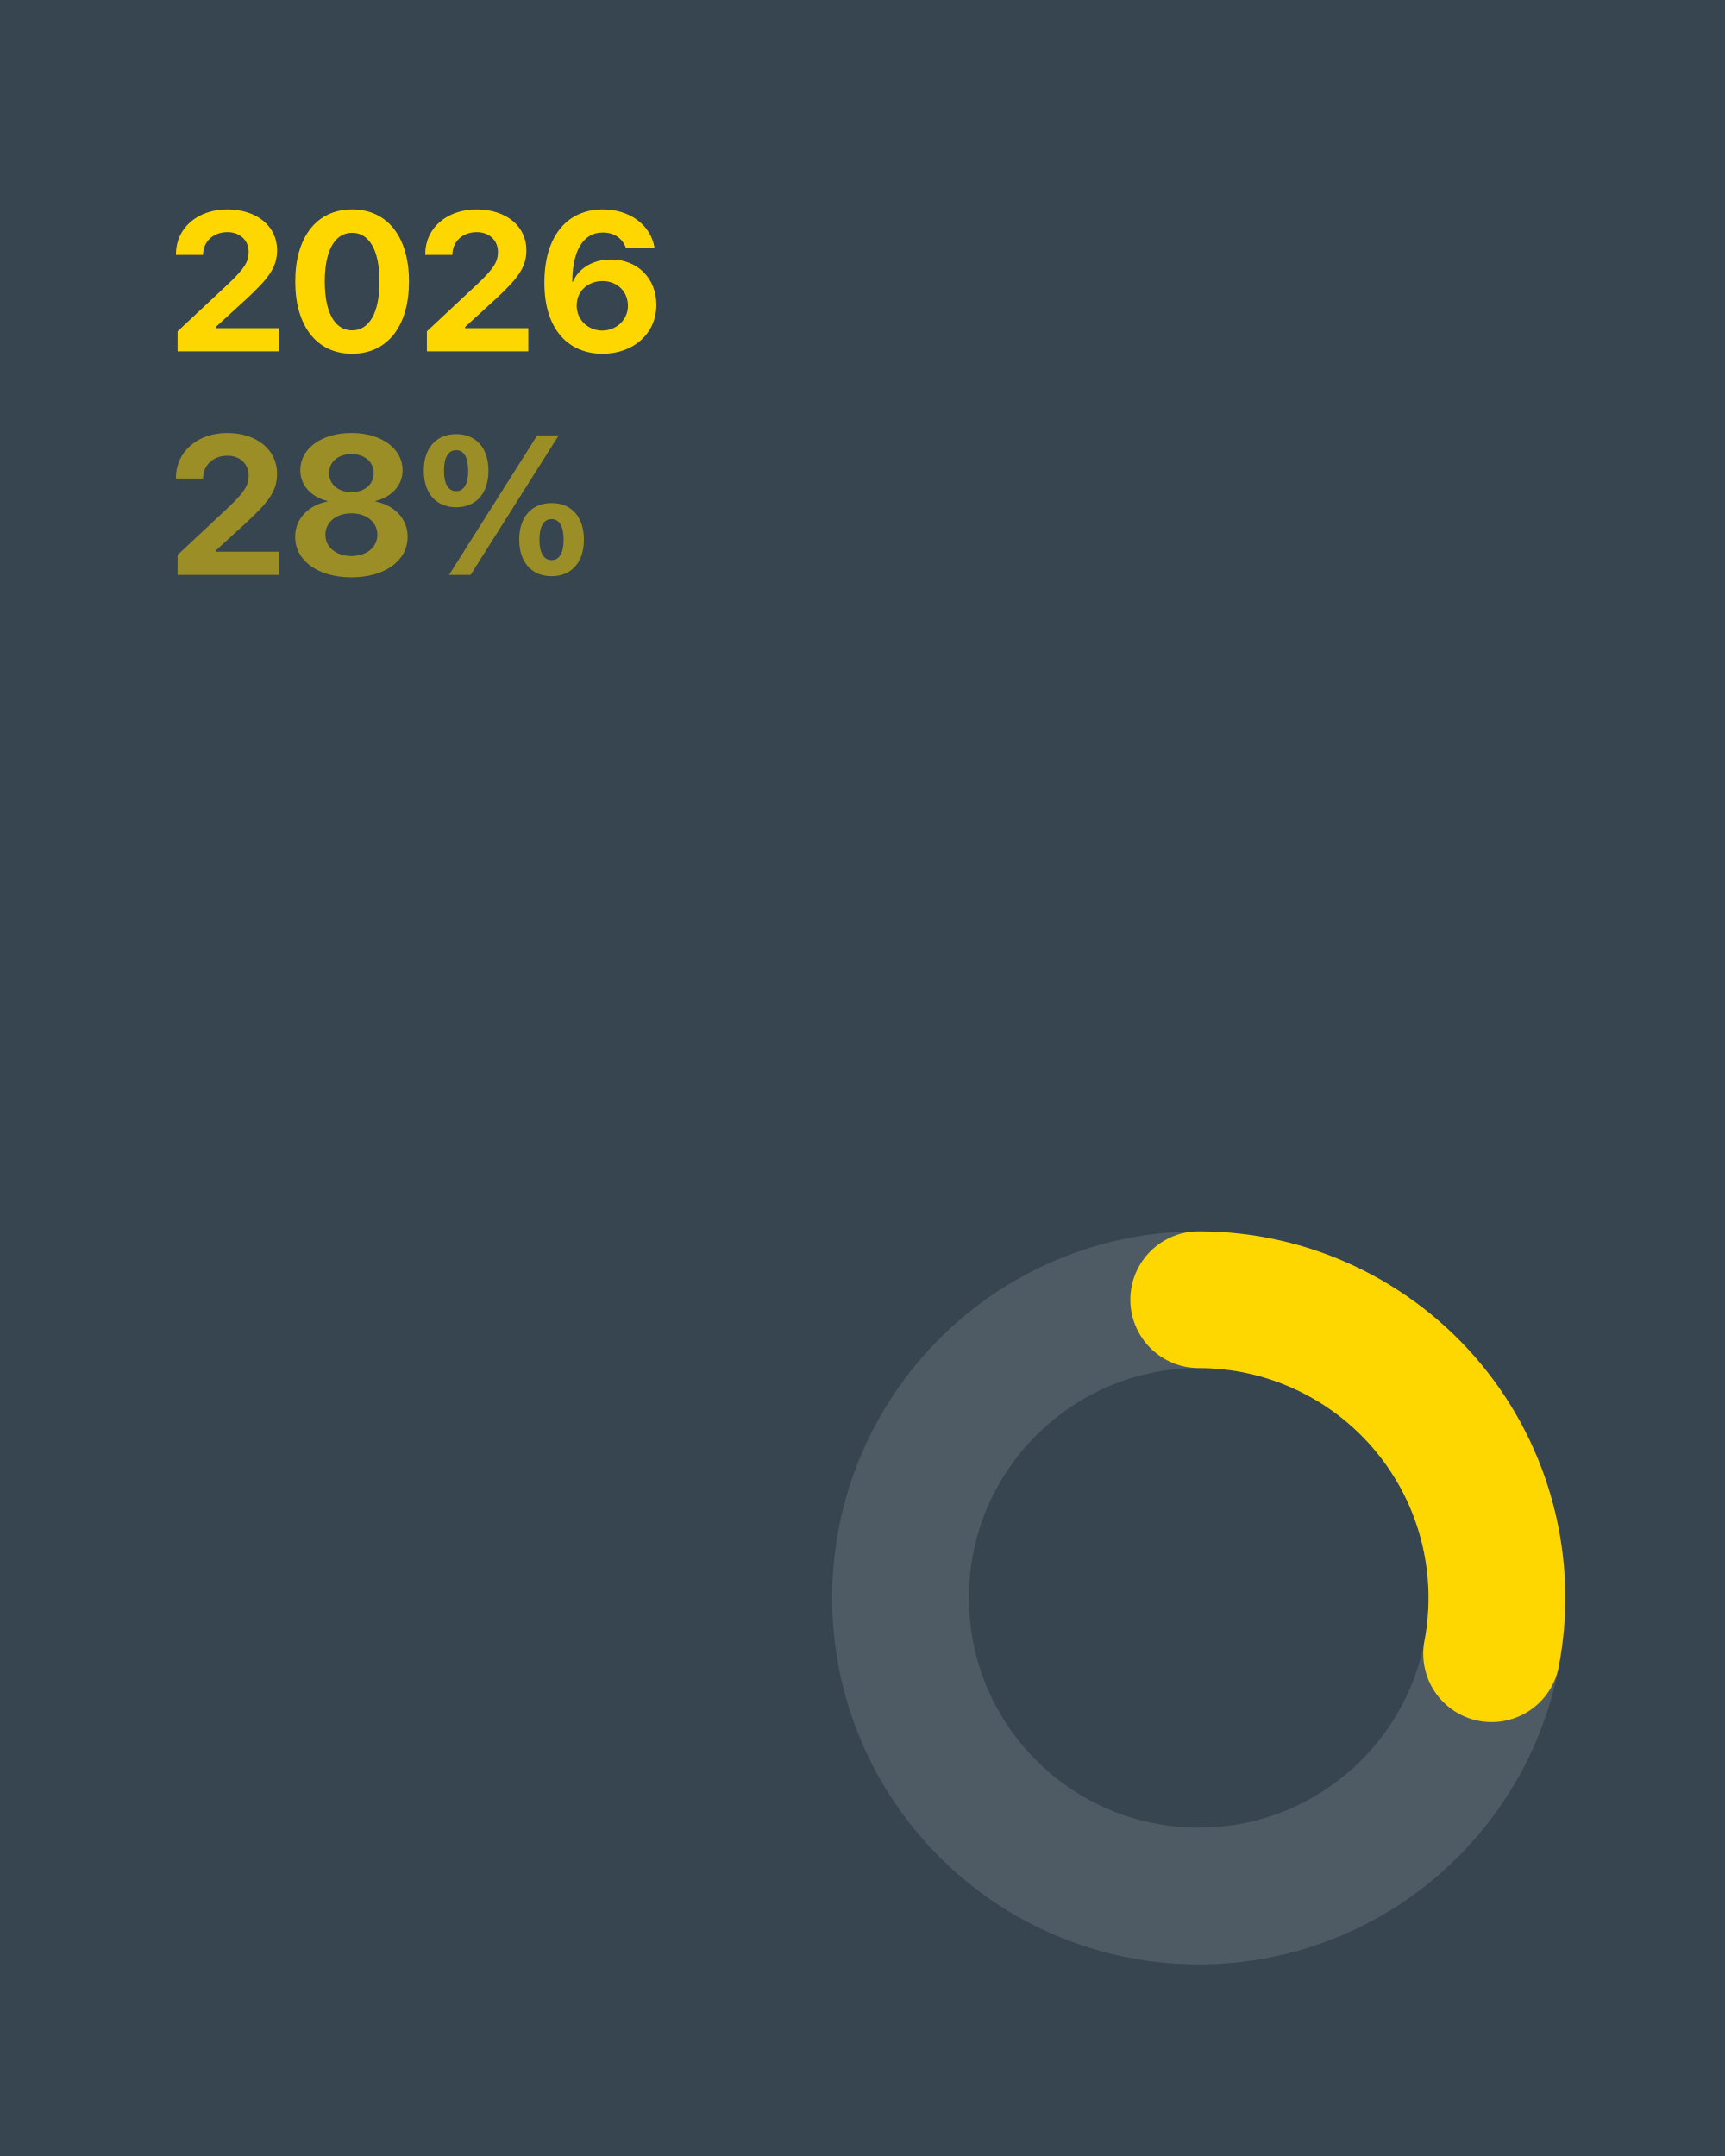
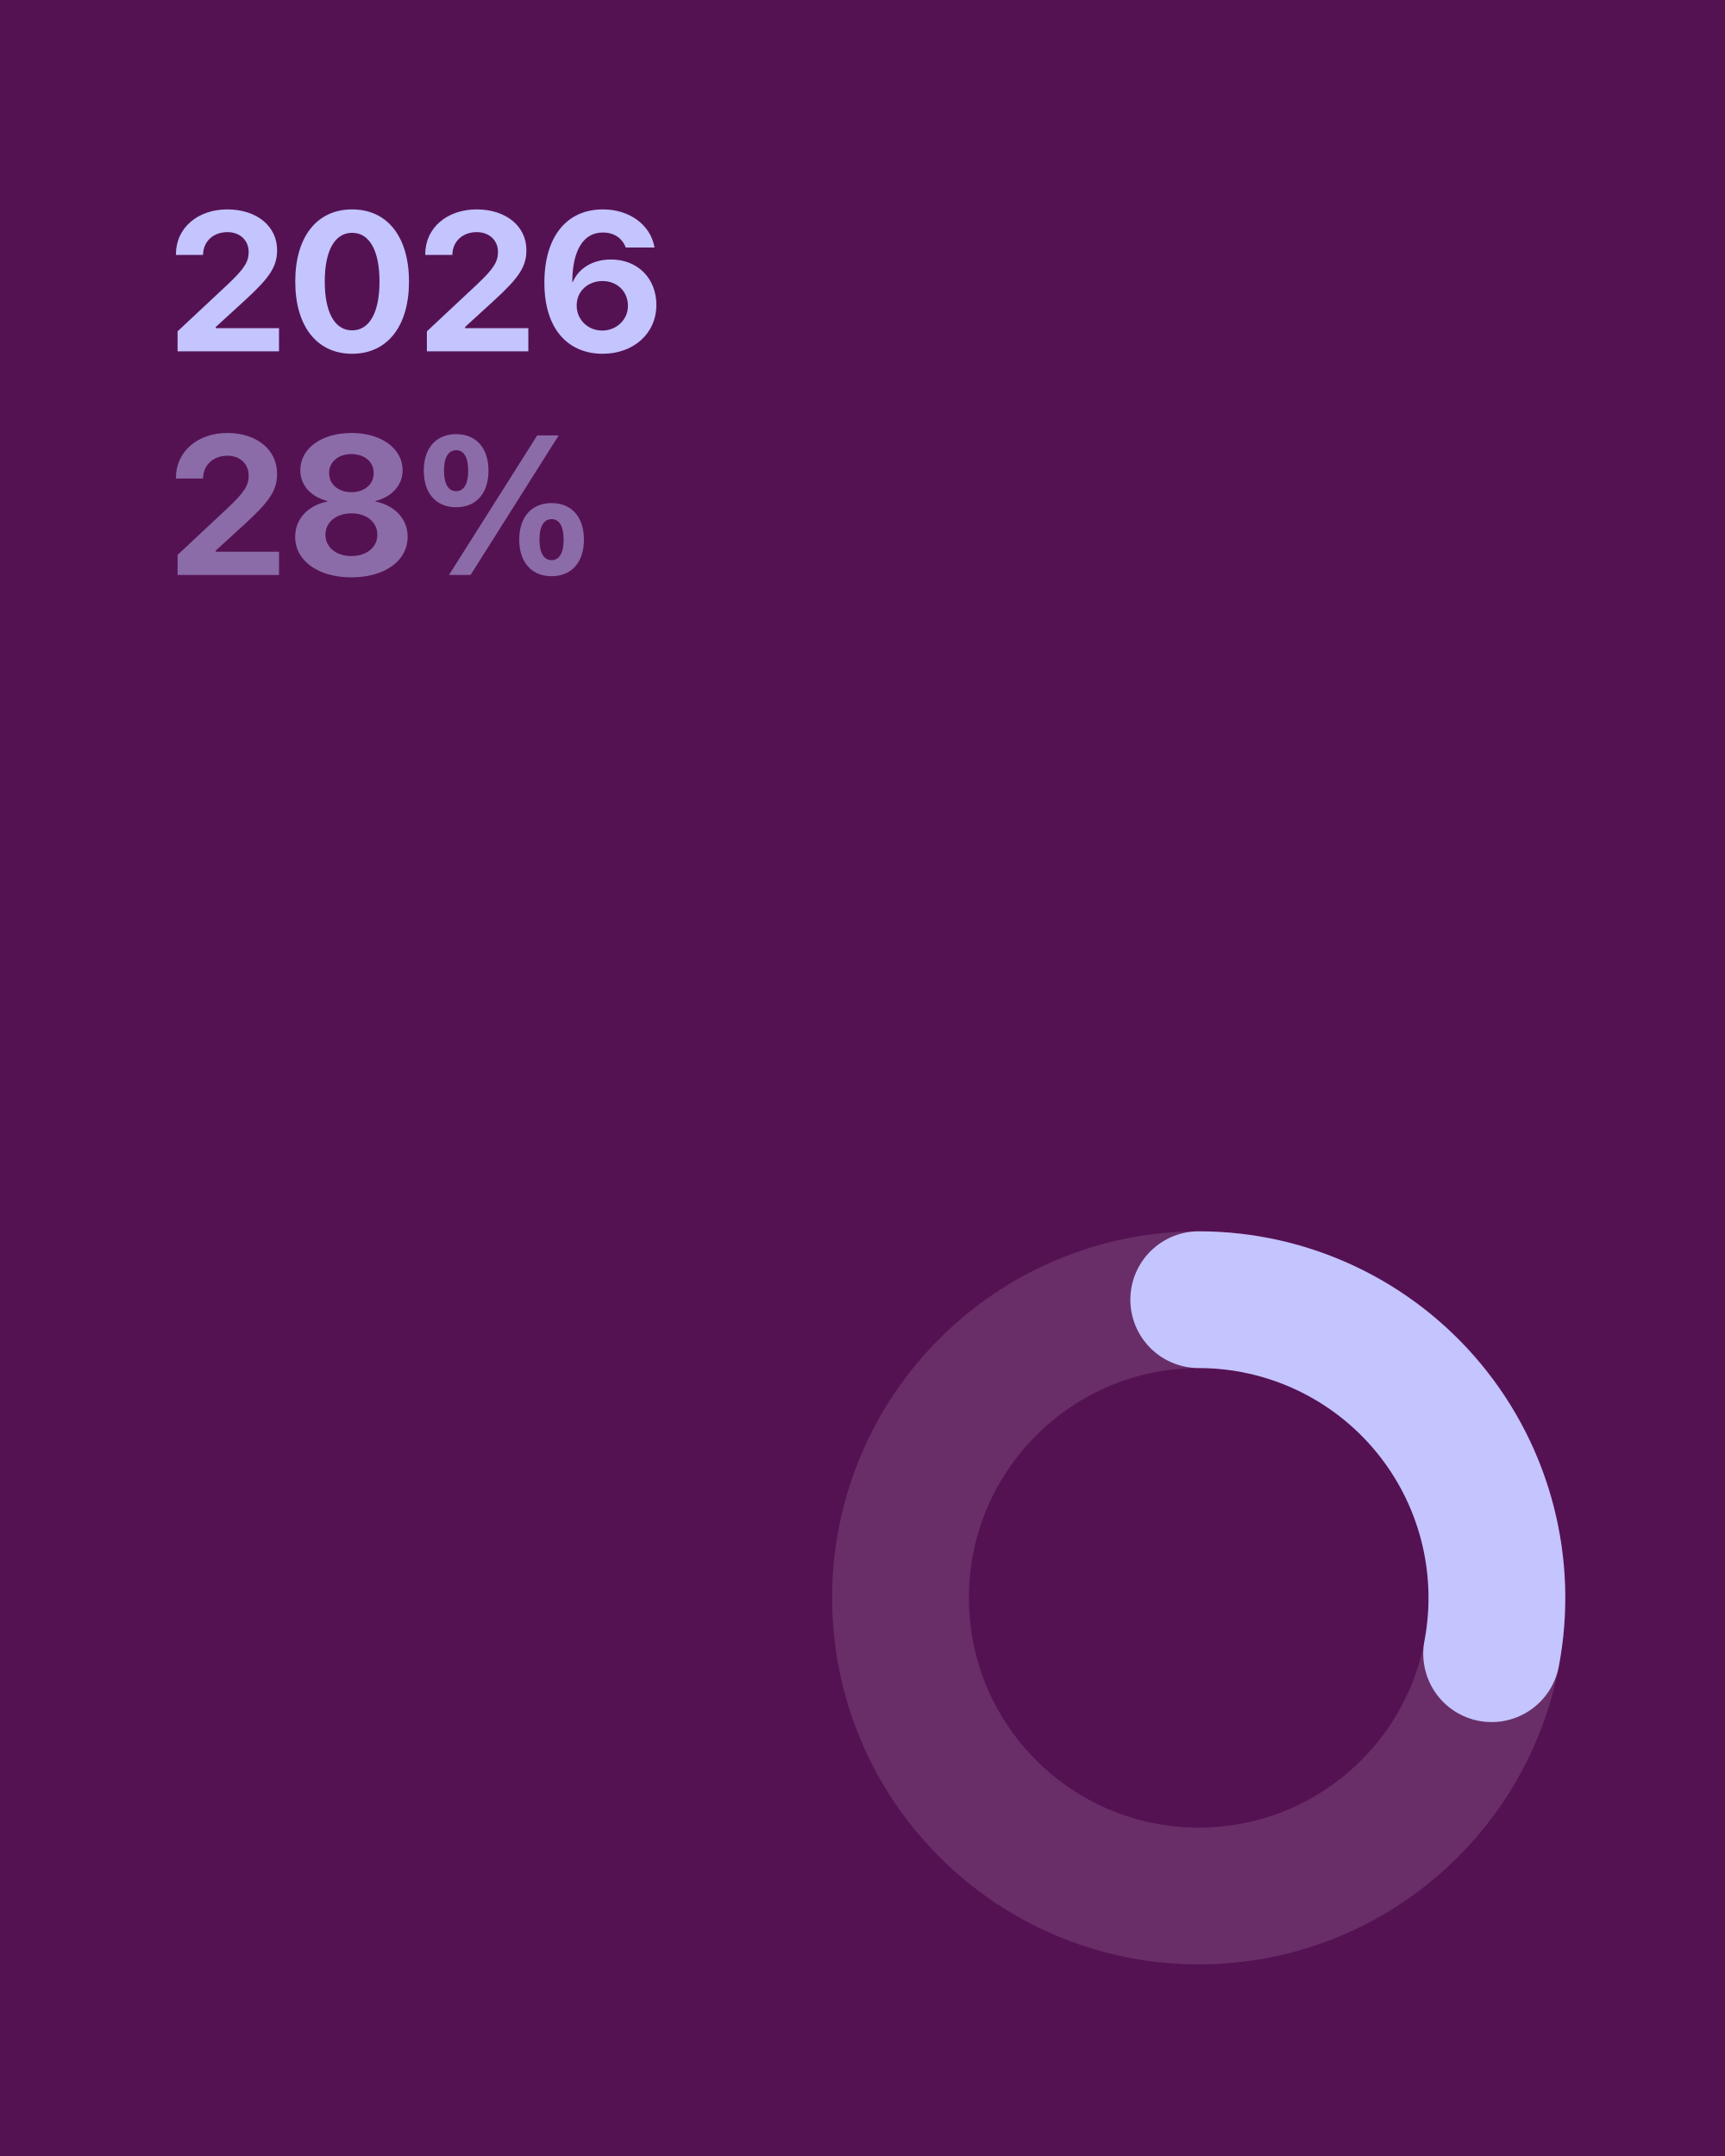
<svg xmlns="http://www.w3.org/2000/svg" viewBox="0 0 1080 1350" width="1080" height="1350">
-   <rect width="1080" height="1350" fill="#36454F" />
+   <rect width="1080" height="1350" fill="#551253" />
  <circle opacity="0.12" cx="750.5" cy="1000.5" r="186.692" fill="none" stroke="#FFFFFF" stroke-width="85.617" />
-   <path d="M750.5 813.808 A186.692 186.692 0 0 1 933.885 1035.483" fill="none" stroke="#FFD700" stroke-width="85.617" stroke-linecap="round" stroke-linejoin="round" />
-   <path d="M111.18 220L174.69 220L174.69 205.47L135.09 205.47L135.09 204.74L153.38 188.03C168.45 174.17 173.48 167.26 173.48 156.67L173.48 156.55C173.48 141.65 160.76 131.12 142.30 131.12C123.83 131.12 110.15 142.68 110.15 159.15L110.15 159.63L127.10 159.63L127.16 159.09C127.40 151.22 133.46 145.35 142.42 145.35C150.17 145.35 155.62 150.43 155.68 157.58L155.68 157.70C155.68 163.75 153.32 168.05 142.05 178.59L111.18 207.47ZM220.46 221.51C242.62 221.51 256.06 204.14 256.06 176.35L256.06 176.22C256.06 148.43 242.62 131.12 220.46 131.12C198.30 131.12 184.86 148.43 184.86 176.22L184.86 176.35C184.86 204.14 198.30 221.51 220.46 221.51ZM220.46 206.86C209.56 206.86 203.33 195.54 203.33 176.35L203.33 176.22C203.33 157.03 209.56 145.77 220.46 145.77C231.36 145.77 237.60 157.03 237.60 176.22L237.60 176.35C237.60 195.54 231.36 206.86 220.46 206.86ZM267.27 220L330.78 220L330.78 205.47L291.18 205.47L291.18 204.74L309.47 188.03C324.54 174.17 329.57 167.26 329.57 156.67L329.57 156.55C329.57 141.65 316.85 131.12 298.39 131.12C279.92 131.12 266.24 142.68 266.24 159.15L266.24 159.63L283.19 159.63L283.25 159.09C283.49 151.22 289.55 145.35 298.51 145.35C306.26 145.35 311.71 150.43 311.77 157.58L311.77 157.70C311.77 163.75 309.41 168.05 298.14 178.59L267.27 207.47ZM377.28 221.51C396.71 221.51 410.94 208.80 410.94 190.94L410.94 190.82C410.94 174.47 399.38 162.48 382.49 162.48C370.68 162.48 362.08 168.41 358.63 176.53L358.27 176.53C358.27 175.62 358.33 174.41 358.39 173.20C359.05 157.76 364.63 145.59 377.40 145.59C384.54 145.59 389.39 149.16 391.57 154.43L391.75 154.97L409.79 154.97L409.67 154.37C407.07 140.87 394.35 131.12 377.46 131.12C354.70 131.12 340.83 148.31 340.83 176.95L340.83 177.07C340.83 206.68 356.21 221.51 377.28 221.51ZM361.05 191.36L361.05 191.24C361.05 182.34 368.08 175.98 377.22 175.98C386.30 175.98 393.14 182.40 393.14 191.48L393.14 191.60C393.14 200.20 385.94 206.98 377.04 206.98C368.08 206.98 361.05 200.14 361.05 191.36Z" fill="#FFD700" />
-   <path d="M111.18 360L174.69 360L174.69 345.47L135.09 345.47L135.09 344.74L153.38 328.03C168.45 314.17 173.48 307.26 173.48 296.67L173.48 296.55C173.48 281.65 160.76 271.12 142.30 271.12C123.83 271.12 110.15 282.68 110.15 299.15L110.15 299.63L127.10 299.63L127.16 299.09C127.40 291.22 133.46 285.35 142.42 285.35C150.17 285.35 155.62 290.43 155.68 297.58L155.68 297.70C155.68 303.75 153.32 308.05 142.05 318.59L111.18 347.47ZM220.04 361.51C240.87 361.51 255.22 351.16 255.22 336.14L255.22 336.02C255.22 324.70 246.80 316.35 235.12 314.04L235.12 313.68C245.17 311.20 252.07 303.87 252.07 294.55L252.07 294.43C252.07 280.93 238.87 271.12 220.04 271.12C201.15 271.12 188.01 280.93 188.01 294.43L188.01 294.55C188.01 303.87 194.85 311.20 204.96 313.68L204.96 314.04C193.22 316.35 184.80 324.70 184.80 336.02L184.80 336.14C184.80 351.16 199.21 361.51 220.04 361.51ZM220.04 308.17C211.80 308.17 206.05 303.27 206.05 296.24L206.05 296.12C206.05 289.16 211.87 284.32 220.04 284.32C228.21 284.32 233.96 289.16 233.96 296.12L233.96 296.24C233.96 303.27 228.27 308.17 220.04 308.17ZM220.04 348.19C210.47 348.19 203.75 342.62 203.75 334.93L203.75 334.81C203.75 327.06 210.41 321.43 220.04 321.43C229.67 321.43 236.27 327.06 236.27 334.81L236.27 334.93C236.27 342.62 229.54 348.19 220.04 348.19ZM285.61 317.62C298.14 317.62 305.83 308.84 305.83 294.73L305.83 294.67C305.83 280.62 298.14 271.84 285.61 271.84C273.02 271.84 265.33 280.62 265.33 294.67L265.33 294.73C265.33 308.84 273.02 317.62 285.61 317.62ZM294.63 360L349.79 272.63L336.35 272.63L281.13 360ZM285.61 307.57C280.71 307.57 277.98 303.03 277.98 294.73L277.98 294.67C277.98 286.44 280.71 281.89 285.61 281.89C290.46 281.89 293.12 286.44 293.12 294.67L293.12 294.73C293.12 303.03 290.46 307.57 285.61 307.57ZM345.37 360.79C357.90 360.79 365.59 352.01 365.59 337.90L365.59 337.84C365.59 323.79 357.90 315.01 345.37 315.01C332.78 315.01 325.09 323.79 325.09 337.84L325.09 337.90C325.09 352.01 332.78 360.79 345.37 360.79ZM345.37 350.74C340.47 350.74 337.74 346.20 337.74 337.90L337.74 337.84C337.74 329.61 340.47 325.06 345.37 325.06C350.21 325.06 352.88 329.61 352.88 337.84L352.88 337.90C352.88 346.20 350.21 350.74 345.37 350.74Z" fill="#FFD700" opacity="0.5" />
+   <path d="M750.5 813.808 A186.692 186.692 0 0 1 933.885 1035.483" fill="none" stroke="#C4C4FF" stroke-width="85.617" stroke-linecap="round" stroke-linejoin="round" />
+   <path d="M111.18 220L174.69 220L174.69 205.47L135.09 205.47L135.09 204.74L153.38 188.03C168.45 174.17 173.48 167.26 173.48 156.67L173.48 156.55C173.48 141.65 160.76 131.12 142.30 131.12C123.83 131.12 110.15 142.68 110.15 159.15L110.15 159.63L127.10 159.63L127.16 159.09C127.40 151.22 133.46 145.35 142.42 145.35C150.17 145.35 155.62 150.43 155.68 157.58L155.68 157.70C155.68 163.75 153.32 168.05 142.05 178.59L111.18 207.47ZM220.46 221.51C242.62 221.51 256.06 204.14 256.06 176.35L256.06 176.22C256.06 148.43 242.62 131.12 220.46 131.12C198.30 131.12 184.86 148.43 184.86 176.22L184.86 176.35C184.86 204.14 198.30 221.51 220.46 221.51ZM220.46 206.86C209.56 206.86 203.33 195.54 203.33 176.35L203.33 176.22C203.33 157.03 209.56 145.77 220.46 145.77C231.36 145.77 237.60 157.03 237.60 176.22L237.60 176.35C237.60 195.54 231.36 206.86 220.46 206.86ZM267.27 220L330.78 220L330.78 205.47L291.18 205.47L291.18 204.74L309.47 188.03C324.54 174.17 329.57 167.26 329.57 156.67L329.57 156.55C329.57 141.65 316.85 131.12 298.39 131.12C279.92 131.12 266.24 142.68 266.24 159.15L266.24 159.63L283.19 159.63L283.25 159.09C283.49 151.22 289.55 145.35 298.51 145.35C306.26 145.35 311.71 150.43 311.77 157.58L311.77 157.70C311.77 163.75 309.41 168.05 298.14 178.59L267.27 207.47ZM377.28 221.51C396.71 221.51 410.94 208.80 410.94 190.94L410.94 190.82C410.94 174.47 399.38 162.48 382.49 162.48C370.68 162.48 362.08 168.41 358.63 176.53L358.27 176.53C358.27 175.62 358.33 174.41 358.39 173.20C359.05 157.76 364.63 145.59 377.40 145.59C384.54 145.59 389.39 149.16 391.57 154.43L391.75 154.97L409.79 154.97L409.67 154.37C407.07 140.87 394.35 131.12 377.46 131.12C354.70 131.12 340.83 148.31 340.83 176.95L340.83 177.07C340.83 206.68 356.21 221.51 377.28 221.51ZM361.05 191.36L361.05 191.24C361.05 182.34 368.08 175.98 377.22 175.98C386.30 175.98 393.14 182.40 393.14 191.48L393.14 191.60C393.14 200.20 385.94 206.98 377.04 206.98C368.08 206.98 361.05 200.14 361.05 191.36Z" fill="#C4C4FF" />
+   <path d="M111.18 360L174.69 360L174.69 345.47L135.09 345.47L135.09 344.74L153.38 328.03C168.45 314.17 173.48 307.26 173.48 296.67L173.48 296.55C173.48 281.65 160.76 271.12 142.30 271.12C123.83 271.12 110.15 282.68 110.15 299.15L110.15 299.63L127.10 299.63L127.16 299.09C127.40 291.22 133.46 285.35 142.42 285.35C150.17 285.35 155.62 290.43 155.68 297.58L155.68 297.70C155.68 303.75 153.32 308.05 142.05 318.59L111.18 347.47ZM220.04 361.51C240.87 361.51 255.22 351.16 255.22 336.14L255.22 336.02C255.22 324.70 246.80 316.35 235.12 314.04L235.12 313.68C245.17 311.20 252.07 303.87 252.07 294.55L252.07 294.43C252.07 280.93 238.87 271.12 220.04 271.12C201.15 271.12 188.01 280.93 188.01 294.43L188.01 294.55C188.01 303.87 194.85 311.20 204.96 313.68L204.96 314.04C193.22 316.35 184.80 324.70 184.80 336.02L184.80 336.14C184.80 351.16 199.21 361.51 220.04 361.51ZM220.04 308.17C211.80 308.17 206.05 303.27 206.05 296.24L206.05 296.12C206.05 289.16 211.87 284.32 220.04 284.32C228.21 284.32 233.96 289.16 233.96 296.12L233.96 296.24C233.96 303.27 228.27 308.17 220.04 308.17ZM220.04 348.19C210.47 348.19 203.75 342.62 203.75 334.93L203.75 334.81C203.75 327.06 210.41 321.43 220.04 321.43C229.67 321.43 236.27 327.06 236.27 334.81L236.27 334.93C236.27 342.62 229.54 348.19 220.04 348.19ZM285.61 317.62C298.14 317.62 305.83 308.84 305.83 294.73L305.83 294.67C305.83 280.62 298.14 271.84 285.61 271.84C273.02 271.84 265.33 280.62 265.33 294.67L265.33 294.73C265.33 308.84 273.02 317.62 285.61 317.62ZM294.63 360L349.79 272.63L336.35 272.63L281.13 360ZM285.61 307.57C280.71 307.57 277.98 303.03 277.98 294.73L277.98 294.67C277.98 286.44 280.71 281.89 285.61 281.89C290.46 281.89 293.12 286.44 293.12 294.67L293.12 294.73C293.12 303.03 290.46 307.57 285.61 307.57ZM345.37 360.79C357.90 360.79 365.59 352.01 365.59 337.90L365.59 337.84C365.59 323.79 357.90 315.01 345.37 315.01C332.78 315.01 325.09 323.79 325.09 337.84L325.09 337.90C325.09 352.01 332.78 360.79 345.37 360.79ZM345.37 350.74C340.47 350.74 337.74 346.20 337.74 337.90L337.74 337.84C337.74 329.61 340.47 325.06 345.37 325.06C350.21 325.06 352.88 329.61 352.88 337.84L352.88 337.90C352.88 346.20 350.21 350.74 345.37 350.74Z" fill="#C4C4FF" opacity="0.5" />
</svg>
